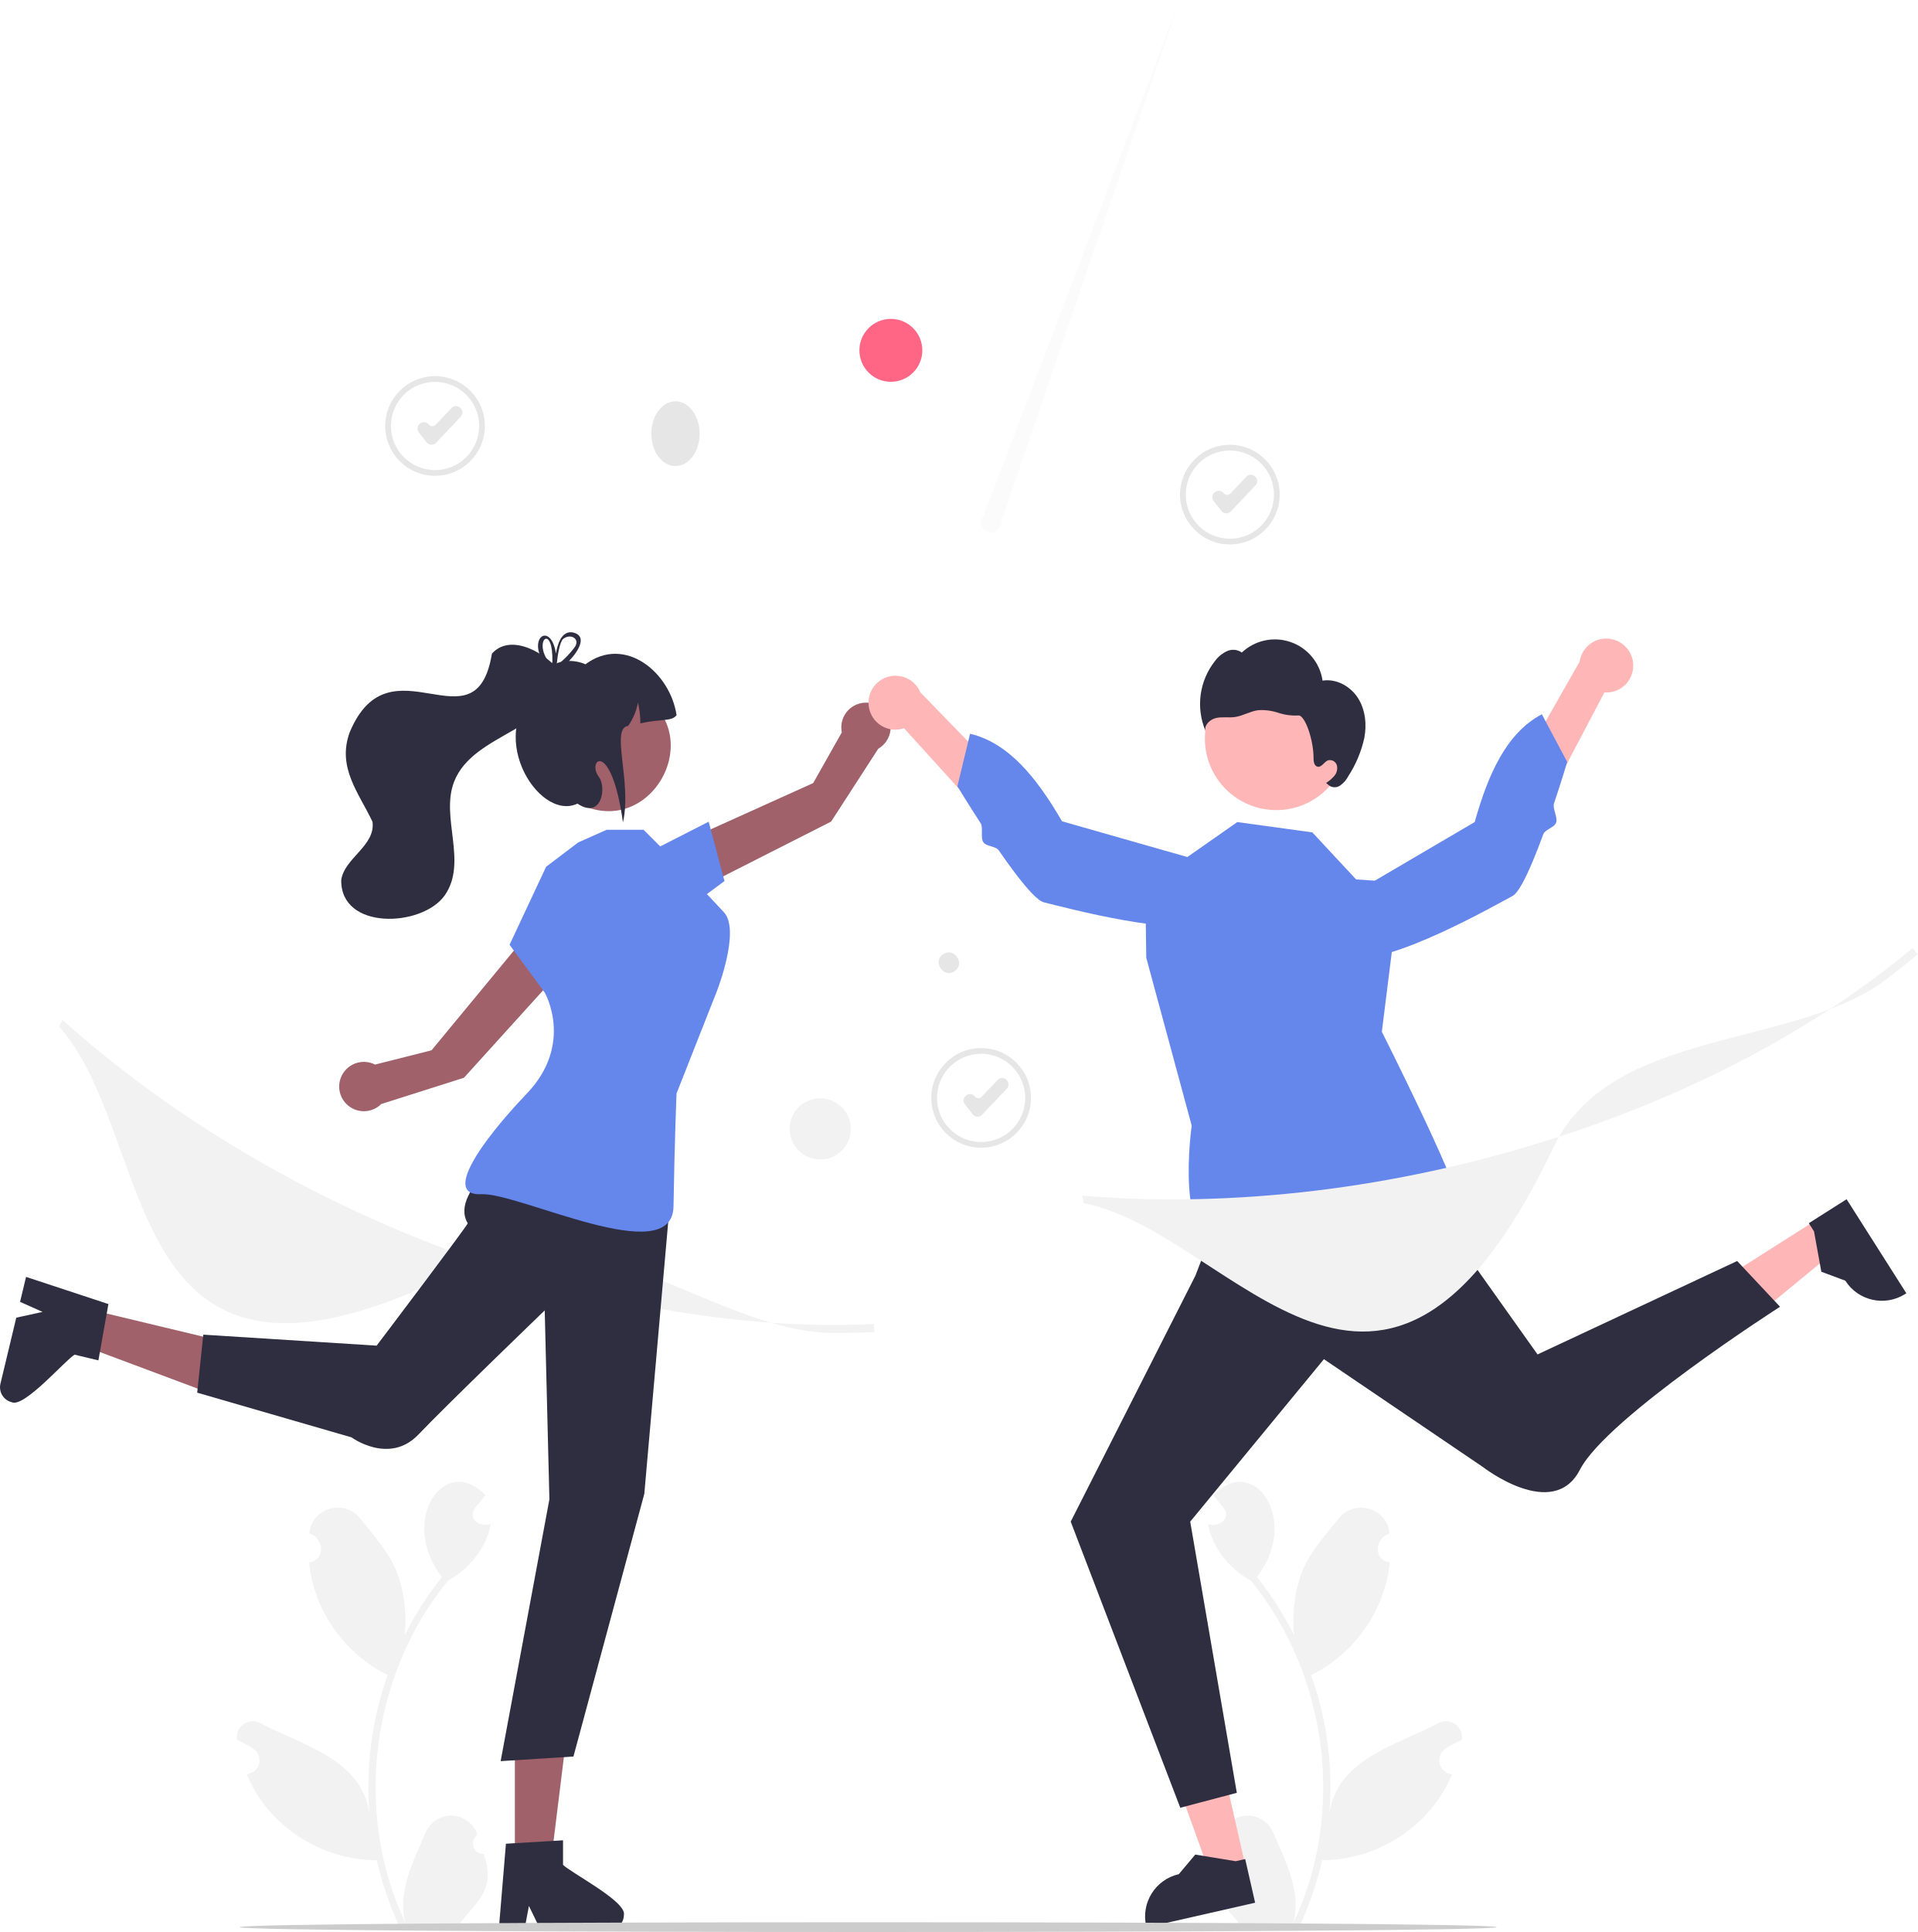
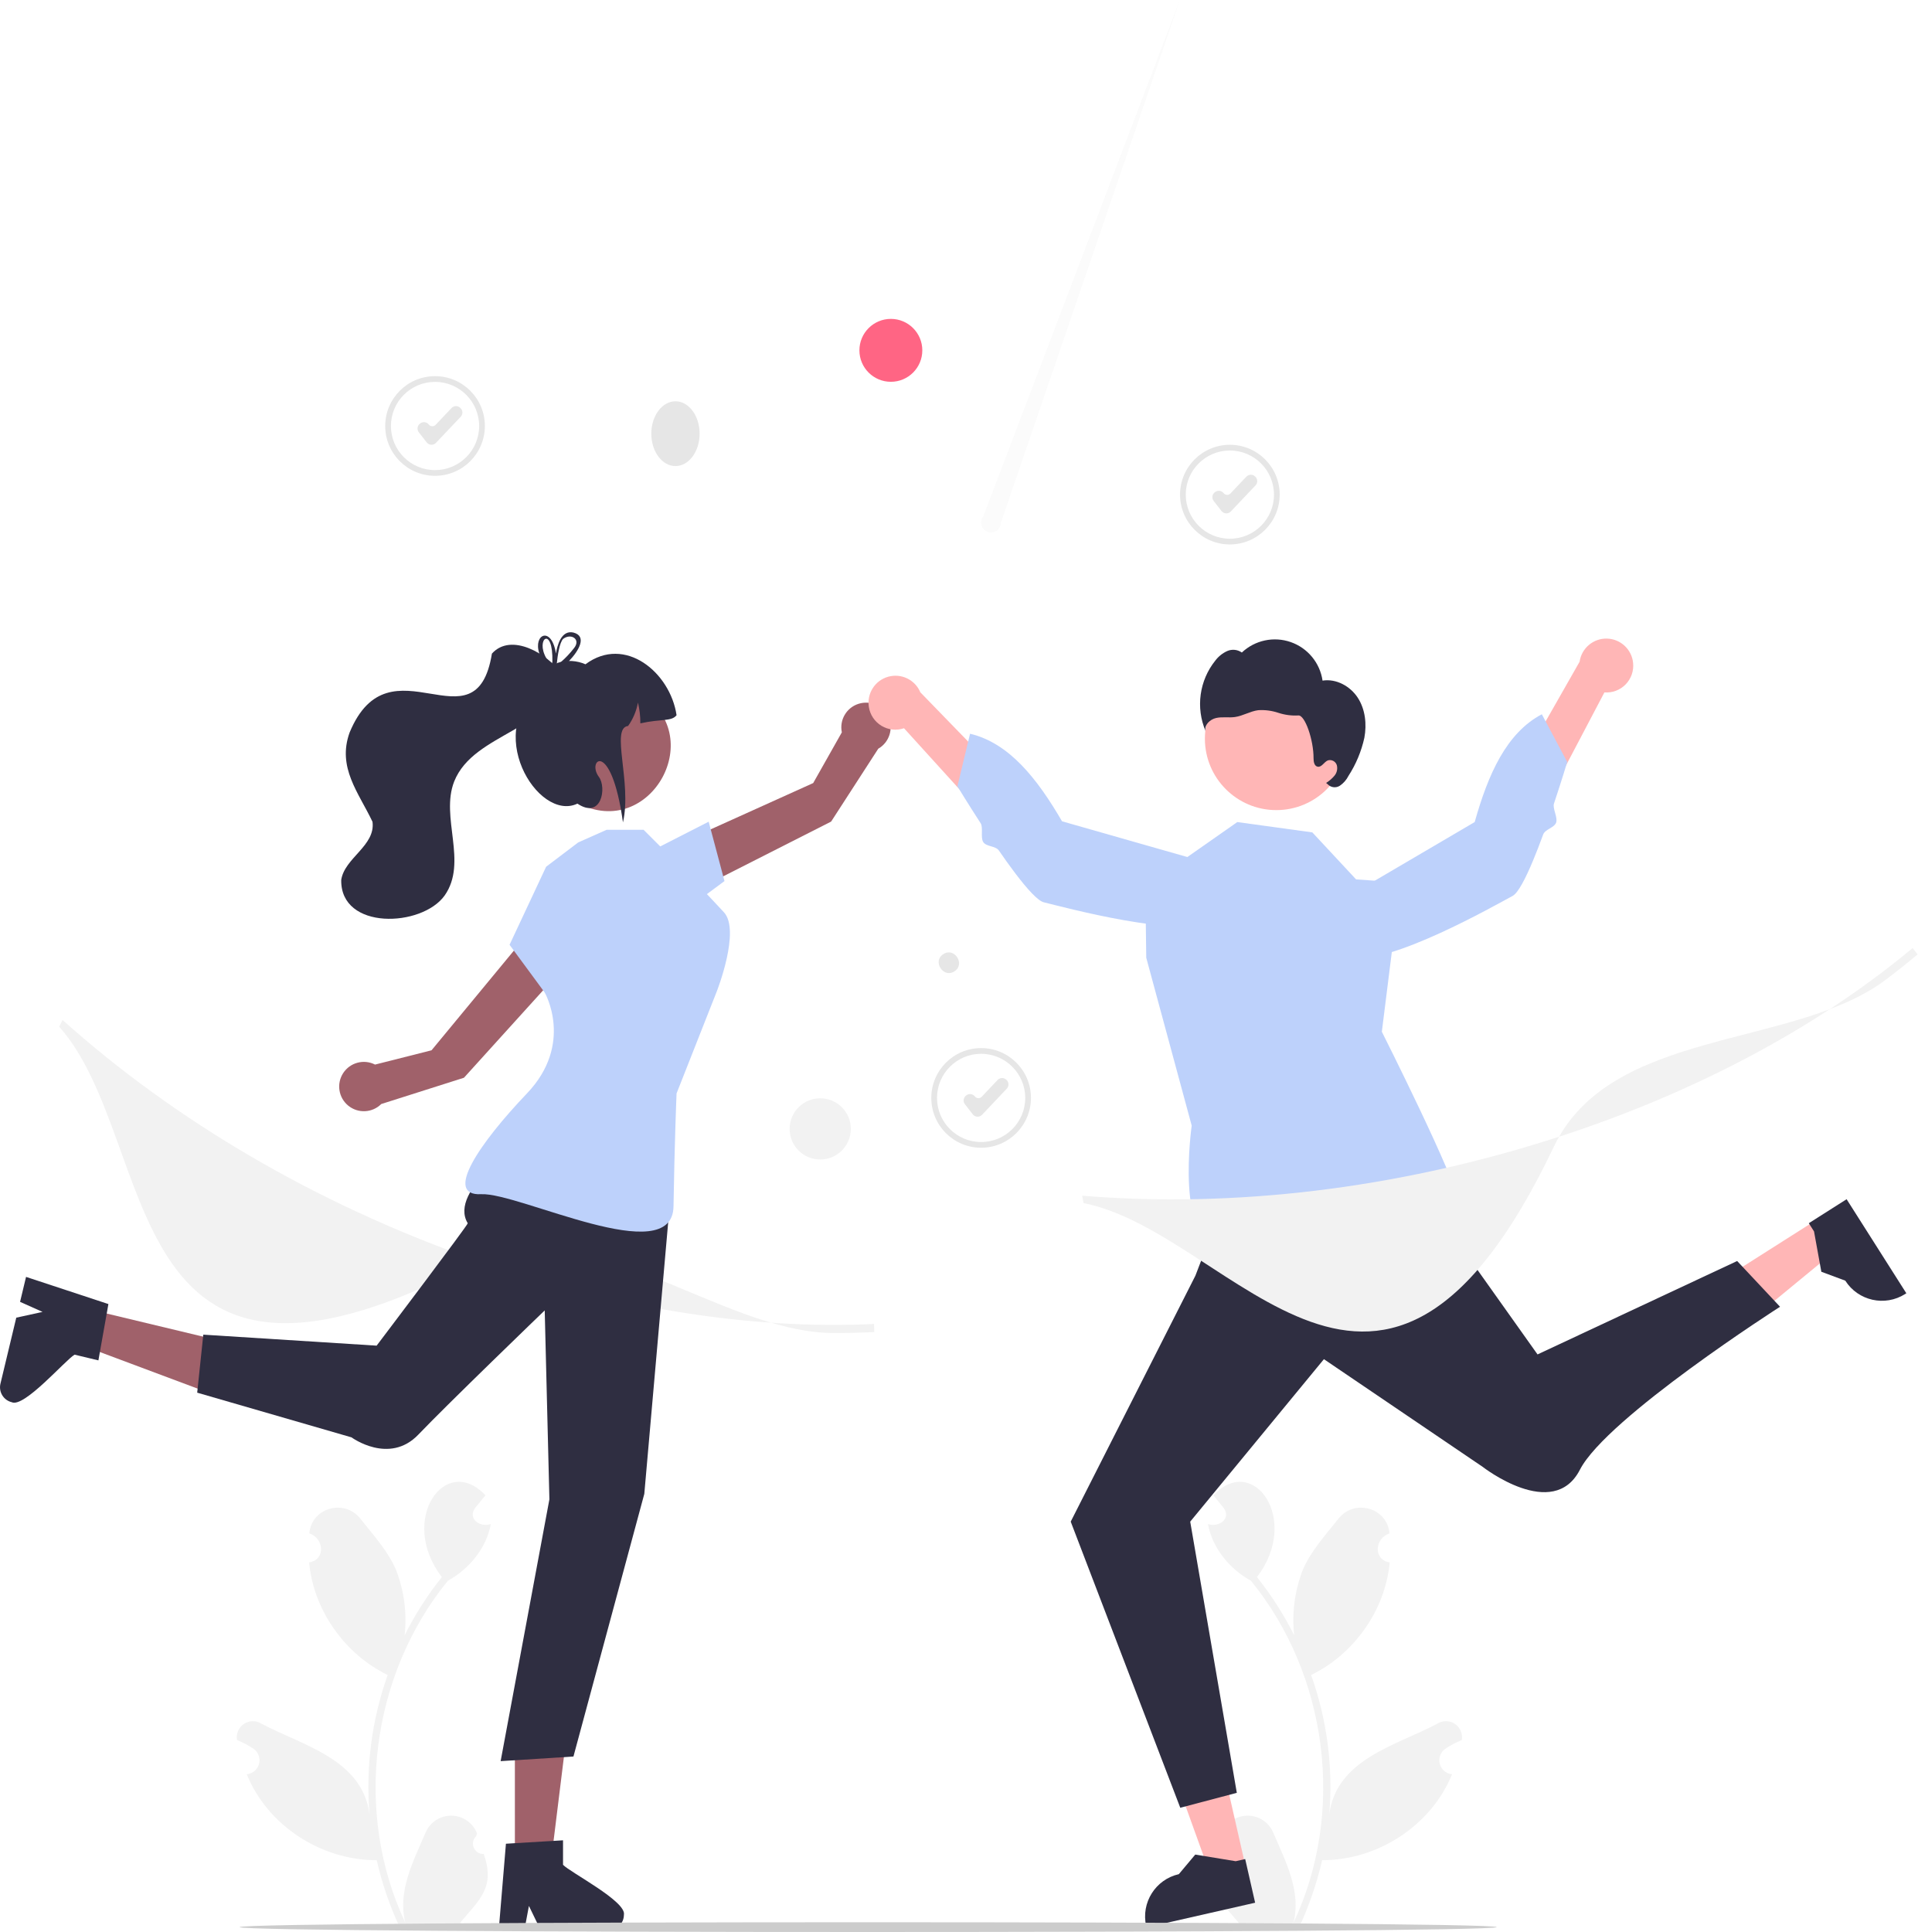
<svg xmlns="http://www.w3.org/2000/svg" data-name="Layer 1" width="670.713" height="675.702" viewBox="0 0 670.713 675.702">
  <path d="M433.834,760.56a3.613,3.613,0,0,1-2.619-6.263c.091-.362.156-.622.248-.984a9.707,9.707,0,0,0-17.997-.17c-4.282,10.023-9.825,20.4-7.068,31.44-18.206-38.585-12.015-86.582,14.891-119.58,7.437-4.097,13.465-11.376,15.034-19.827-3.681,1.247-8.27-1.747-5.502-5.624,1.2-1.482,2.411-2.952,3.61-4.434-13.982-14.89-30.641,8.512-15.251,28.609A115.847,115.847,0,0,0,406.169,684.08a48.709,48.709,0,0,0-2.908-22.624c-2.783-6.715-8.001-12.37-12.595-18.175-5.586-7.073-17.083-3.81-17.835,5.166,5.155,1.694,5.825,9.141-.072,10.16,1.545,16.698,12.453,32.043,27.478,39.366a116.299,116.299,0,0,0-6.355,48.611c-2.652-19.25-23.316-23.921-37.759-31.572a5.626,5.626,0,0,0-8.58,5.699,32.495,32.495,0,0,1,5.696,3.005,4.911,4.911,0,0,1-2.282,8.965c7.28,18.018,26.102,30.117,45.434,30.049a119.563,119.563,0,0,0,8.032,23.447h28.692c.103-.319.195-.648.288-.967a32.599,32.599,0,0,1-7.939-.473c7.026-8.319,12.46-12.563,8.371-24.177Z" transform="translate(-264.6436 -112.1492)" fill="#f2f2f2" />
  <path d="M689.626,760.56a3.613,3.613,0,0,0,2.619-6.263c-.091-.362-.156-.622-.248-.984a9.707,9.707,0,0,1,17.997-.17c4.282,10.023,9.825,20.4,7.068,31.44,18.206-38.585,12.015-86.582-14.891-119.58-7.437-4.097-13.465-11.376-15.034-19.827,3.681,1.247,8.27-1.747,5.502-5.624-1.2-1.482-2.411-2.952-3.61-4.434,13.982-14.89,30.641,8.512,15.251,28.609A115.846,115.846,0,0,1,717.291,684.08a48.709,48.709,0,0,1,2.908-22.624c2.783-6.715,8.001-12.37,12.595-18.175,5.586-7.073,17.083-3.81,17.835,5.166-5.155,1.694-5.825,9.141.072,10.16-1.545,16.698-12.453,32.043-27.478,39.366a116.299,116.299,0,0,1,6.355,48.611c2.652-19.25,23.316-23.921,37.759-31.572a5.626,5.626,0,0,1,8.58,5.699,32.495,32.495,0,0,0-5.696,3.005,4.911,4.911,0,0,0,2.282,8.965C765.222,750.699,746.4,762.798,727.069,762.73a119.562,119.562,0,0,1-8.032,23.447H690.345c-.103-.319-.195-.648-.288-.967a32.599,32.599,0,0,0,7.939-.473c-7.026-8.319-12.46-12.563-8.371-24.177Z" transform="translate(-264.6436 -112.1492)" fill="#f2f2f2" />
  <polygon points="435.621 652.671 423.265 655.481 406.541 609.159 424.778 605.01 435.621 652.671" fill="#ffb6b6" />
  <path d="M703.633,777.61l-37.997,8.645-.109-.481a15.168,15.168,0,0,1,11.424-18.155l.001-0,5.742-6.845,14.148,2.319,3.317-.755Z" transform="translate(-264.6436 -112.1492)" fill="#2f2e41" />
  <polygon points="634.947 426.88 641.739 437.577 603.711 468.871 593.685 453.082 634.947 426.88" fill="#ffb6b6" />
  <path d="M910.51,531.565l20.89,32.895-.416.264a15.168,15.168,0,0,1-20.935-4.672l-.001-.001-8.375-3.114L899.114,542.832l-1.824-2.872Z" transform="translate(-264.6436 -112.1492)" fill="#2f2e41" />
  <path d="M505.719,424.661l-3.052-17.689L549.064,386.021l10.02-17.74a8.626,8.626,0,1,1,12.739,5.725l-16.483,25.483Z" transform="translate(-264.6436 -112.1492)" fill="#a0616a" />
-   <polygon points="226.971 298.052 247.865 287.379 253.396 308.147 238.883 318.905 226.971 298.052" fill="#6587eb" />
+   <polygon points="226.971 298.052 247.865 287.379 253.396 308.147 238.883 318.905 226.971 298.052" fill="#bdd1fb" />
  <polygon points="180.086 651.062 192.719 651.061 198.729 602.332 180.083 602.333 180.086 651.062" fill="#a0616a" />
  <path d="M461.567,764.348v-8.565l-3.321.203-13.52.801-3.129.192-2.392,28.684-.128,1.538h8.97l.288-1.527L449.638,778.733l3.364,6.941.737,1.527h23.782a5.374,5.374,0,0,0,5.34-5.35C483.865,777.163,464.087,767.029,461.567,764.348Z" transform="translate(-264.6436 -112.1492)" fill="#2f2e41" />
  <polygon points="30.123 457.676 27.178 469.962 73.163 487.168 77.509 469.036 30.123 457.676" fill="#a0616a" />
  <path d="M290.735,585.934l8.329,1.997.577-3.277,2.373-13.334.543-3.088-27.336-9.014-1.466-.483-2.092,8.723,1.418.636,6.446,2.885-7.534,1.653-1.657.36L264.791,596.12a5.374,5.374,0,0,0,3.958,6.44C273.074,604.629,287.541,587.76,290.735,585.934Z" transform="translate(-264.6436 -112.1492)" fill="#2f2e41" />
  <path d="M464.263,447.839,448.002,440.238l-32.428,39.244L395.821,484.477a8.626,8.626,0,1,0,2.169,13.797l28.924-9.192Z" transform="translate(-264.6436 -112.1492)" fill="#a0616a" />
  <path d="M694.802,302.564A17.428,17.428,0,1,1,712.23,285.136,17.447,17.447,0,0,1,694.802,302.564Zm0-32.855A15.428,15.428,0,1,0,710.23,285.136,15.445,15.445,0,0,0,694.802,269.708Z" transform="translate(-264.6436 -112.1492)" fill="#e6e6e6" />
  <path d="M693.572,291.702c-.035,0-.07-.001-.105-.003a2.148,2.148,0,0,1-1.592-.827l-2.745-3.53a2.149,2.149,0,0,1,.377-3.016l.099-.077a2.149,2.149,0,0,1,3.017.377,1.568,1.568,0,0,0,2.374.116l5.574-5.885a2.152,2.152,0,0,1,3.039-.083l.091.087a2.149,2.149,0,0,1,.082,3.039l-8.65,9.131A2.147,2.147,0,0,1,693.572,291.702Z" transform="translate(-264.6436 -112.1492)" fill="#e6e6e6" />
  <path d="M607.802,513.564A17.428,17.428,0,1,1,625.23,496.136,17.447,17.447,0,0,1,607.802,513.564Zm0-32.855A15.428,15.428,0,1,0,623.23,496.136,15.445,15.445,0,0,0,607.802,480.708Z" transform="translate(-264.6436 -112.1492)" fill="#e6e6e6" />
  <path d="M606.572,502.702c-.035,0-.07-.001-.105-.003a2.148,2.148,0,0,1-1.592-.827l-2.745-3.53a2.149,2.149,0,0,1,.377-3.016l.099-.077a2.149,2.149,0,0,1,3.017.377,1.568,1.568,0,0,0,2.374.116l5.574-5.885a2.152,2.152,0,0,1,3.039-.083l.091.087a2.149,2.149,0,0,1,.082,3.039l-8.65,9.131A2.147,2.147,0,0,1,606.572,502.702Z" transform="translate(-264.6436 -112.1492)" fill="#e6e6e6" />
  <path d="M416.802,278.564A17.428,17.428,0,1,1,434.23,261.136,17.447,17.447,0,0,1,416.802,278.564Zm0-32.855A15.428,15.428,0,1,0,432.23,261.136,15.445,15.445,0,0,0,416.802,245.708Z" transform="translate(-264.6436 -112.1492)" fill="#e6e6e6" />
  <path d="M415.572,267.702c-.035,0-.07-.001-.105-.003a2.148,2.148,0,0,1-1.592-.827l-2.745-3.53a2.149,2.149,0,0,1,.377-3.016l.099-.077a2.149,2.149,0,0,1,3.017.377,1.568,1.568,0,0,0,2.374.116l5.574-5.885a2.152,2.152,0,0,1,3.039-.083l.091.087a2.149,2.149,0,0,1,.082,3.039l-8.65,9.131A2.147,2.147,0,0,1,415.572,267.702Z" transform="translate(-264.6436 -112.1492)" fill="#e6e6e6" />
  <path d="M556.329,578.362c-40.413,0-86.857-44.846-127.949-23.539-124.415,64.514-107.289-43.44-143.032-83.589l1.173-2.354c39.439,35.363,88.679,64.135,142.399,83.205,48.546,17.235,97.455,25.22,141.423,23.113l.076,2.829Q563.455,578.363,556.329,578.362Z" transform="translate(-264.6436 -112.1492)" fill="#f2f2f2" />
  <ellipse cx="236.249" cy="151.676" rx="8.447" ry="11.327" fill="#e6e6e6" />
  <path d="M598.459,451.863c-3.862,2.573-7.815-3.551-3.878-6.01C598.443,443.279,602.395,449.404,598.459,451.863Z" transform="translate(-264.6436 -112.1492)" fill="#e6e6e6" />
  <circle cx="311.586" cy="122.53" r="11" fill="#ff6584" />
  <path d="M614.704,294.958l62.593-182.809L608.566,292.77a3.442,3.442,0,1,0,6.138,2.188Z" transform="translate(-264.6436 -112.1492)" fill="#f0f0f0" opacity="0.3" style="isolation:isolate" />
  <circle cx="286.88" cy="394.821" r="10.702" fill="#f2f2f2" />
  <path d="M447.869,511.053s-26.681,17.373-19.626,28.918c.243.398-31.87,42.811-31.87,42.811l-60.622-3.848-2.136,20.29,53.97,15.631s13.203,9.7,23.403-.987,44.174-43.415,44.174-43.415l1.639,66.077-17.055,91.563,25.465-1.615,24.785-91.86,9.149-104.054Z" transform="translate(-264.6436 -112.1492)" fill="#2f2e41" />
-   <path d="M466.874,406.784l-11.22,8.503-12.788,27.294,12.297,16.701s10.344,17.927-6.213,35.287-29.271,35.903-16.019,35.241,66.925,26.637,67.278,4.272,1.068-39.513,1.068-39.513l14.072-35.691s8.384-21.292,2.498-27.665-13.767-14.518-13.767-14.518l-14.332-14.332H476.806Z" transform="translate(-264.6436 -112.1492)" fill="#6587eb" />
+   <path d="M466.874,406.784l-11.22,8.503-12.788,27.294,12.297,16.701s10.344,17.927-6.213,35.287-29.271,35.903-16.019,35.241,66.925,26.637,67.278,4.272,1.068-39.513,1.068-39.513l14.072-35.691s8.384-21.292,2.498-27.665-13.767-14.518-13.767-14.518l-14.332-14.332H476.806Z" transform="translate(-264.6436 -112.1492)" fill="#bdd1fb" />
  <path d="M487.818,354.343c25.17,14.323,4.507,52.114-21.133,38.657C441.516,378.677,462.179,340.886,487.818,354.343Z" transform="translate(-264.6436 -112.1492)" fill="#a0616a" />
  <path d="M501.277,362.284c-1.764,2.294-5.448,1.218-12.664,2.855a30.081,30.081,0,0,0-.841-7.262,20.441,20.441,0,0,1-3.447,8.173c-6.266.695,1.415,19.73-1.793,33.725-4.133-29.525-12.828-21.79-8.435-15.933,2.812,3.749.937,14.996-7.498,9.373-13.918,6.615-33.741-26.243-11.771-41.653-.393-8.329,8.876-9.645,14.583-7.084C483.261,334.159,499.085,347.379,501.277,362.284Z" transform="translate(-264.6436 -112.1492)" fill="#2f2e41" />
  <path d="M436.696,340.74c-5.604,34.454-35.64-6.337-49.763,27.57-4.44,12.279,3.178,21.063,7.997,31.255,1.1,8.376-9.797,12.626-10.938,20.336-.318,17.676,28.2,16.595,36.172,5.442,8.192-11.674-1.59-27.338,3.333-39.868,6.92-17.397,35.064-17.527,37.515-37.767C456.264,340.947,443.496,333.202,436.696,340.74Z" transform="translate(-264.6436 -112.1492)" fill="#2f2e41" />
  <path d="M459.397,344.107c-.183.077-.367.154-.531.241h-.01c-.154.077-.309.154-.463.241-.019.01-.029.019-.048.029-.203-.193-.405-.386-.618-.579a2.231,2.231,0,0,0,.039.946l.029.116c.193.203.396.396.608.598.193-.145.376-.299.569-.444.116-.096.232-.193.357-.289.019-.251.048-.54.077-.859Zm5.809-10.729c-4.303-.984-5.693,4.641-6.108,7.352-1.563-9.842-8.066-6.745-5.818-.029a15.036,15.036,0,0,0,3.31,5.326c.203.232.425.463.656.695-.261,1.351,1.052,1.003,2.827-.241a23.646,23.646,0,0,0,3.618-3.175C467.232,339.592,469.991,334.622,465.205,333.378Zm.135,5.538a33.719,33.719,0,0,1-4.448,4.718q-.767.695-1.563,1.332c-.01.087-.01.164-.019.232a1.767,1.767,0,0,1-.135.27c-.54.975-1.148.444-1.38-.367-.019-.029-.048-.058-.068-.087a13.596,13.596,0,0,1-1.997-2.644c-3.985-6.909,2.432-11.608,2.113,1.293a1.222,1.222,0,0,0-.116.376,2.231,2.231,0,0,0,.039.946l.029.116c.193.203.396.396.608.598.193-.145.376-.299.569-.444.116-.096.232-.193.357-.289.019-.251.048-.54.077-.859v-.01c.251-2.586.936-7.237,2.2-8.501C464.385,333.465,467.984,335.771,465.34,338.916Zm-5.944,5.191c-.183.077-.367.154-.531.241h-.01c-.154.077-.309.154-.463.241-.019.01-.029.019-.048.029-.203-.193-.405-.386-.618-.579a2.231,2.231,0,0,0,.039.946l.029.116c.193.203.396.396.608.598.193-.145.376-.299.569-.444.116-.096.232-.193.357-.289.019-.251.048-.54.077-.859Z" transform="translate(-264.6436 -112.1492)" fill="#2f2e41" />
  <path d="M692.04,534.067l-9.296,24.243-43.608,86.02,38.318,100.067L697.23,739.177l-16.3-94.847,46.764-56.82L783.23,625.177s24.63,19.228,34,1,70-57,70-57l-15-16L802.411,585.851l-48.189-67.828Z" transform="translate(-264.6436 -112.1492)" fill="#2f2e41" />
-   <path d="M738.947,419.713l-15.303-16.441-26.25-3.611L665.23,422.177l.324,24.923,15.9,58.729s-6.056,42.194,10.86,41.771,26.137-8.857,33.026-7.14,36.178,9.023,38.034,1.37,11.722-2.173,11.289-9.413-26.709-59.427-26.709-59.427l6.533-52.192Z" transform="translate(-264.6436 -112.1492)" fill="#6587eb" />
+   <path d="M738.947,419.713l-15.303-16.441-26.25-3.611L665.23,422.177l.324,24.923,15.9,58.729s-6.056,42.194,10.86,41.771,26.137-8.857,33.026-7.14,36.178,9.023,38.034,1.37,11.722-2.173,11.289-9.413-26.709-59.427-26.709-59.427l6.533-52.192Z" transform="translate(-264.6436 -112.1492)" fill="#bdd1fb" />
  <path d="M835.838,344.032a9.373,9.373,0,0,1-10.042,10.283l-35.191,66.927L781.157,406.738l35.969-63.164a9.424,9.424,0,0,1,18.711.459Z" transform="translate(-264.6436 -112.1492)" fill="#ffb6b6" />
-   <path d="M725.054,432.157s-1.396,11.905,12.006,14.852,50.533-18.269,56.62-21.51c1.906-1.015,4.493-5.988,7.146-12.342,1.191-2.853,2.396-5.983,3.56-9.159.673-1.838,3.896-2.339,4.53-4.162.631-1.812-1.327-4.946-.756-6.654,2.711-8.108,4.632-14.54,4.632-14.54L803.91,361.957c-12.423,6.568-18.795,21.035-23.481,37.701Z" transform="translate(-264.6436 -112.1492)" fill="#6587eb" />
+   <path d="M725.054,432.157s-1.396,11.905,12.006,14.852,50.533-18.269,56.62-21.51c1.906-1.015,4.493-5.988,7.146-12.342,1.191-2.853,2.396-5.983,3.56-9.159.673-1.838,3.896-2.339,4.53-4.162.631-1.812-1.327-4.946-.756-6.654,2.711-8.108,4.632-14.54,4.632-14.54L803.91,361.957c-12.423,6.568-18.795,21.035-23.481,37.701Z" transform="translate(-264.6436 -112.1492)" fill="#bdd1fb" />
  <path d="M568.533,359.401a9.373,9.373,0,0,0,12.296,7.442l50.82,55.99,5.518-16.407L586.535,354.274a9.424,9.424,0,0,0-18.001,5.127Z" transform="translate(-264.6436 -112.1492)" fill="#ffb6b6" />
-   <path d="M697.846,416.997s4.331,11.177-7.907,17.384-53.497-5.042-60.201-6.656c-2.099-.505-5.848-4.674-10.008-10.161-1.867-2.464-3.817-5.193-5.738-7.976-1.112-1.611-4.357-1.29-5.428-2.895-1.064-1.597.047-5.121-.934-6.631-4.654-7.171-8.124-12.918-8.124-12.918l4.424-18.378c13.671,3.25,23.461,15.662,32.169,30.625Z" transform="translate(-264.6436 -112.1492)" fill="#6587eb" />
+   <path d="M697.846,416.997s4.331,11.177-7.907,17.384-53.497-5.042-60.201-6.656c-2.099-.505-5.848-4.674-10.008-10.161-1.867-2.464-3.817-5.193-5.738-7.976-1.112-1.611-4.357-1.29-5.428-2.895-1.064-1.597.047-5.121-.934-6.631-4.654-7.171-8.124-12.918-8.124-12.918l4.424-18.378c13.671,3.25,23.461,15.662,32.169,30.625Z" transform="translate(-264.6436 -112.1492)" fill="#bdd1fb" />
  <circle cx="446.399" cy="258.353" r="24.976" fill="#ffb6b6" />
  <path d="M739.553,356.201c-2.627-4.064-7.557-6.773-12.337-6.012a16.847,16.847,0,0,0-28.228-9.826,5.239,5.239,0,0,0-5.123-.513,10.802,10.802,0,0,0-4.162,3.341,24.243,24.243,0,0,0-3.392,24.663c-.584-2.123,1.544-4.121,3.694-4.598,2.15-.477,4.405-.026,6.586-.336,2.795-.398,5.307-2.019,8.106-2.384a18.453,18.453,0,0,1,7.012.901,19.012,19.012,0,0,0,7.009.941c2.356-.28,5.39,8.648,5.35,14.936-.008,1.192.238,2.722,1.402,2.974,1.434.311,2.265-1.668,3.63-2.207a2.525,2.525,0,0,1,3.097,1.647,4.117,4.117,0,0,1-.786,3.687,12.167,12.167,0,0,1-2.95,2.559l.562.468a3.345,3.345,0,0,0,4.223.525,9.114,9.114,0,0,0,3.032-3.452,40.623,40.623,0,0,0,5.561-13.326C742.719,365.43,742.18,360.266,739.553,356.201Z" transform="translate(-264.6436 -112.1492)" fill="#2f2e41" />
  <path d="M924.326,454.708C892.11,479.108,828.01,471.4,808.118,513.195c-60.228,126.545-111.754,30.148-164.488,19.724l-.486-2.585c52.79,4.378,109.414-2.415,163.751-19.648,49.104-15.571,92.915-38.736,126.692-66.962l1.769,2.209Q930.007,450.407,924.326,454.708Z" transform="translate(-264.6436 -112.1492)" fill="#f2f2f2" />
  <path d="M788.12,786.146c-.767,2.273-438.841,2.273-439.669.006C349.217,783.873,787.291,783.873,788.12,786.146Z" transform="translate(-264.6436 -112.1492)" fill="#ccc" />
</svg>
